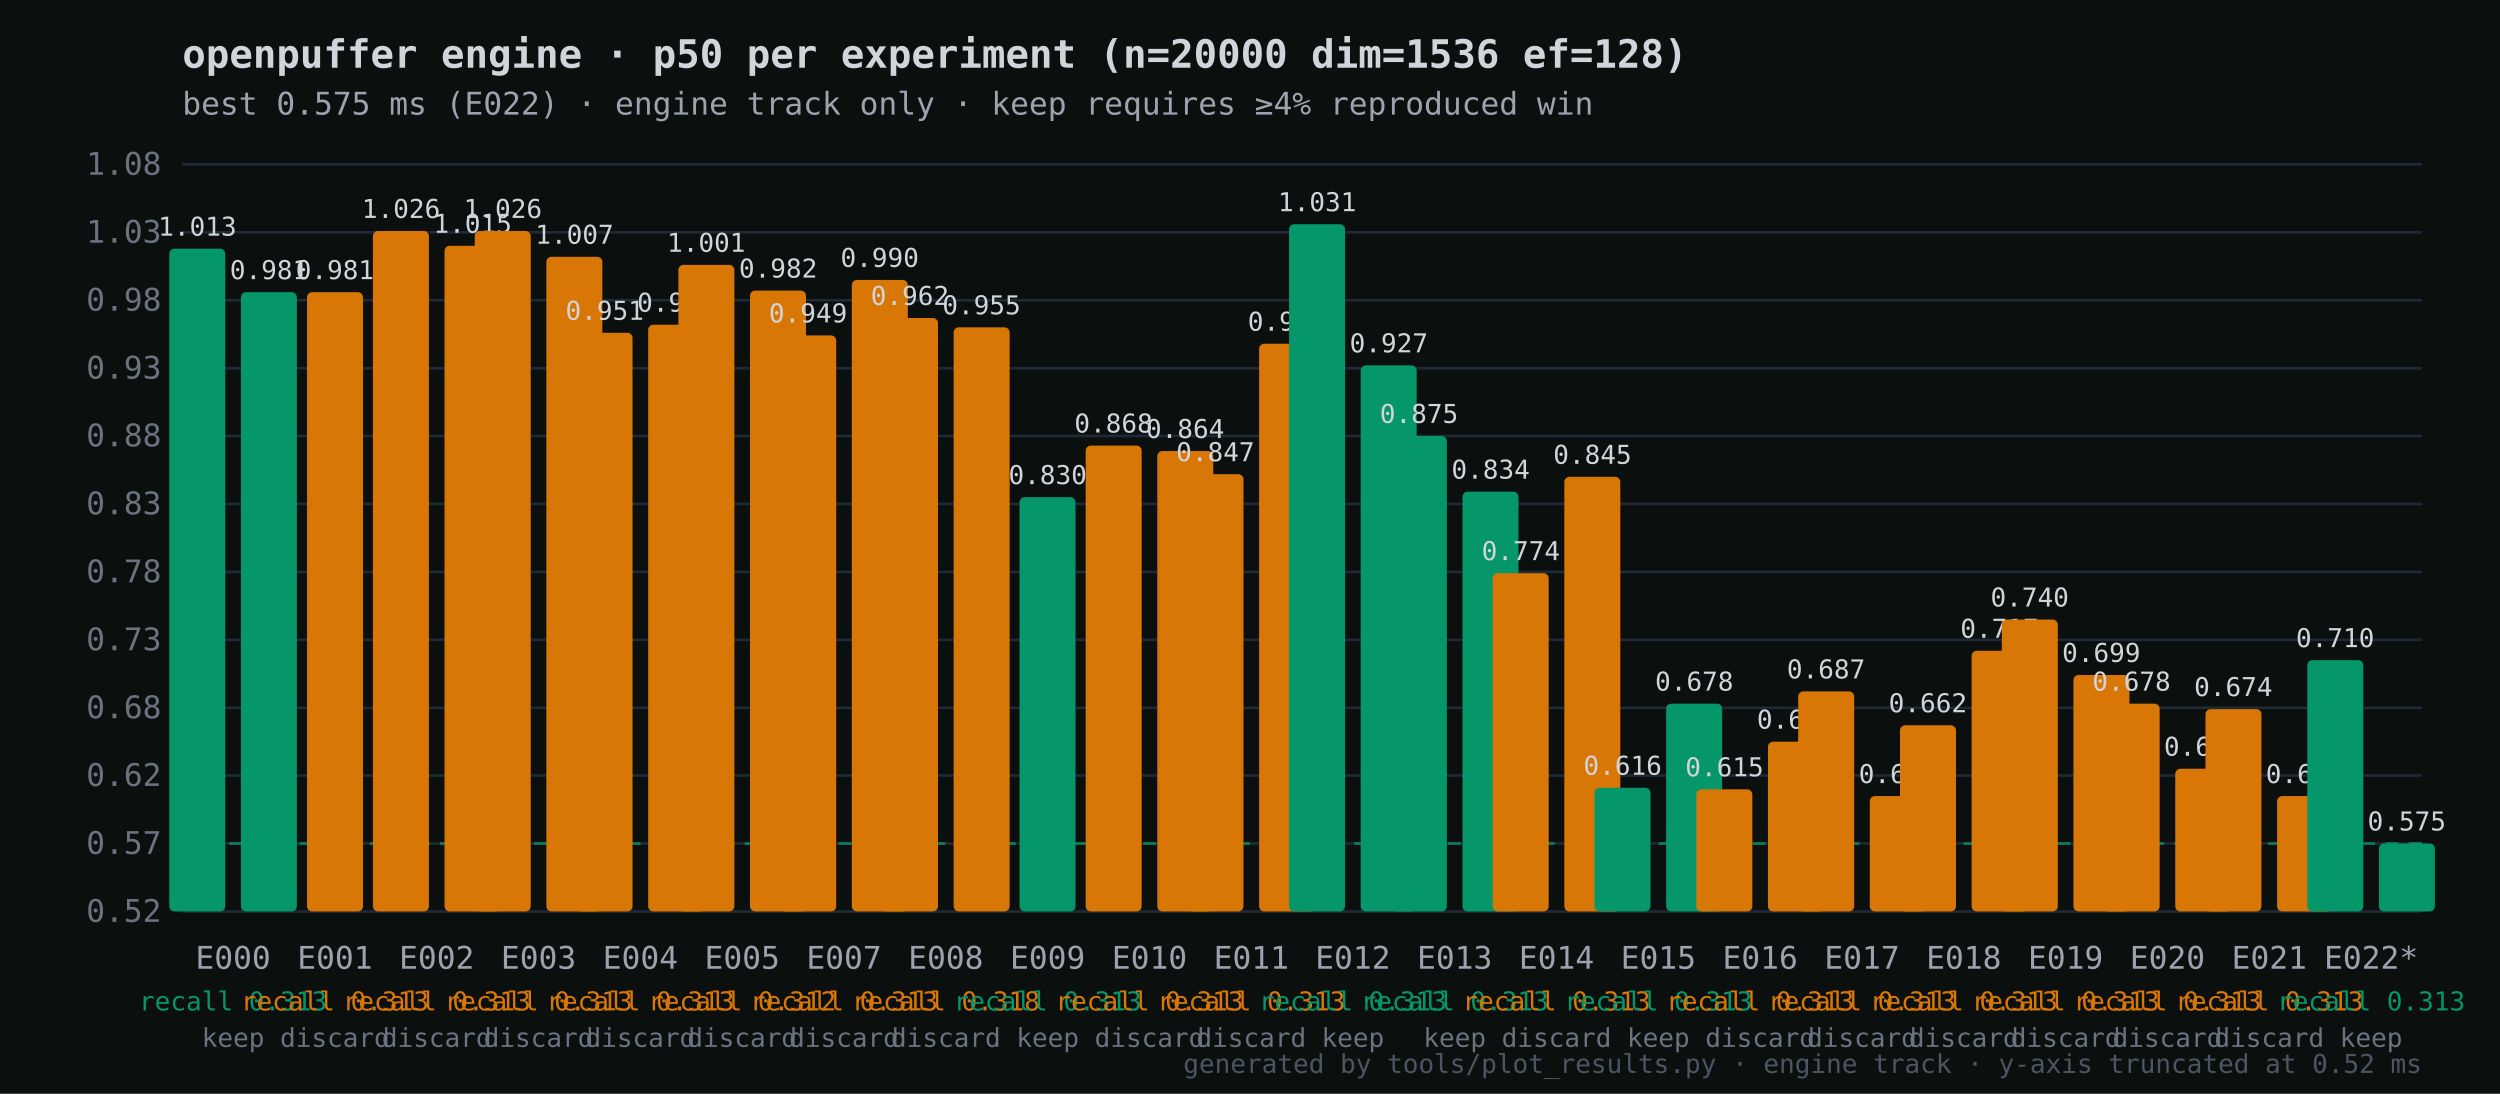
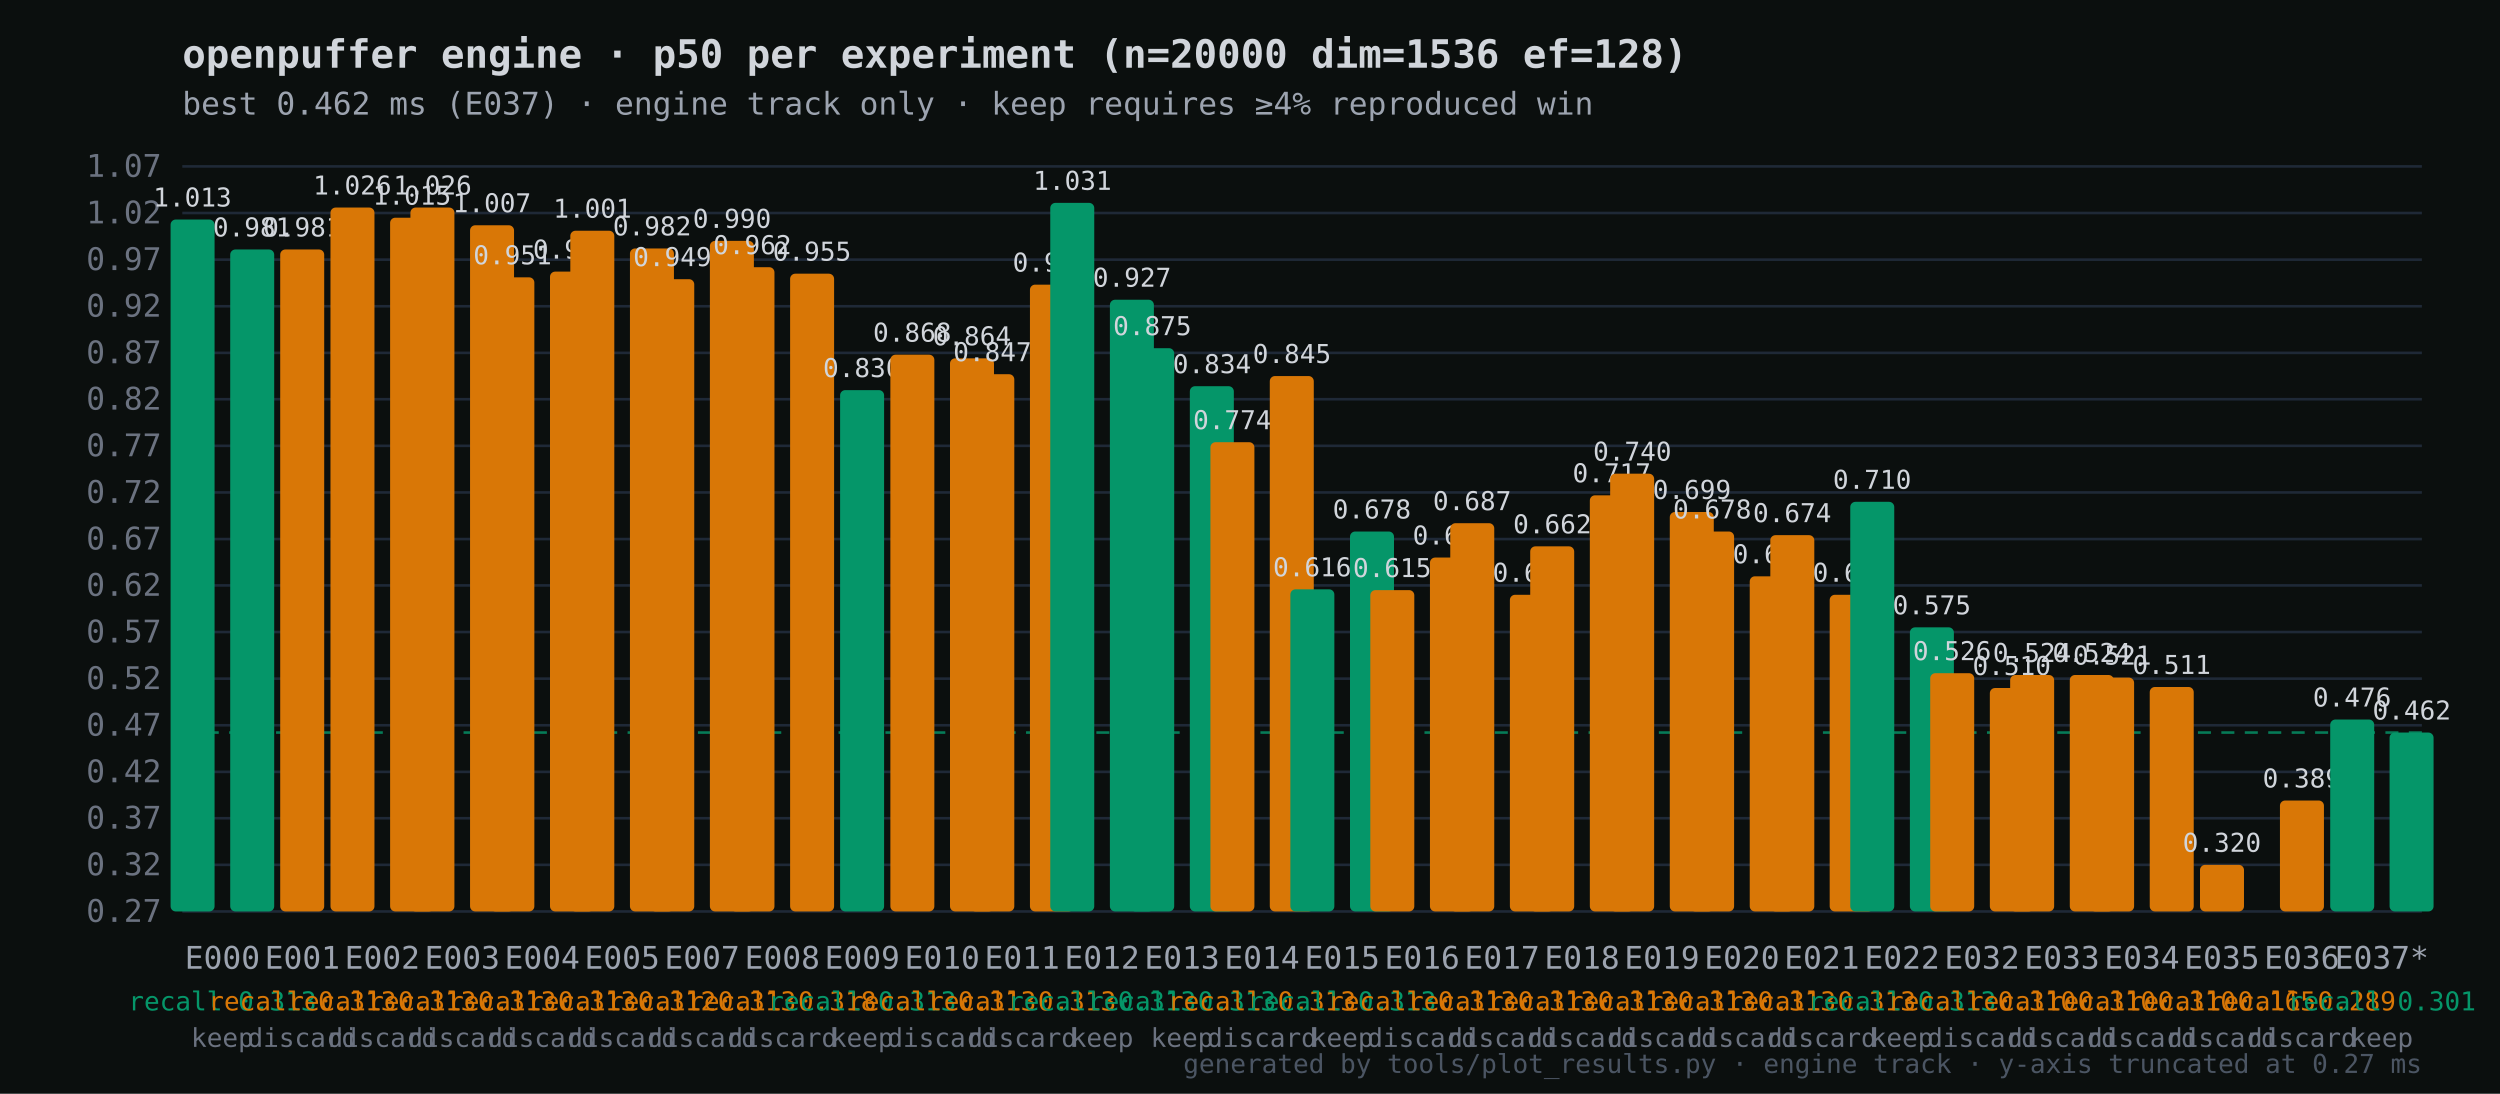
<svg xmlns="http://www.w3.org/2000/svg" width="960" height="420" viewBox="0 0 960 420" font-family="monospace" font-size="12">
  <rect width="960" height="420" fill="#0b0f0e" />
  <text x="70" y="26" fill="#d1d5db" font-size="15" font-weight="bold">openpuffer engine · p50 per experiment (n=20000 dim=1536 ef=128)</text>
-   <text x="70" y="44" fill="#9ca3af">best 0.575 ms (E022) · engine track only · keep requires ≥4% reproduced win</text>
+   <text x="70" y="44" fill="#9ca3af">best 0.462 ms (E037) · engine track only · keep requires ≥4% reproduced win</text>
  <line x1="70" x2="930" y1="350.0" y2="350.0" stroke="#1f2937" stroke-width="1" />
-   <text x="62" y="354.0" fill="#6b7280" text-anchor="end">0.52</text>
-   <line x1="70" x2="930" y1="323.9" y2="323.9" stroke="#1f2937" stroke-width="1" />
-   <text x="62" y="327.9" fill="#6b7280" text-anchor="end">0.57</text>
-   <line x1="70" x2="930" y1="297.8" y2="297.8" stroke="#1f2937" stroke-width="1" />
-   <text x="62" y="301.8" fill="#6b7280" text-anchor="end">0.62</text>
-   <line x1="70" x2="930" y1="271.8" y2="271.8" stroke="#1f2937" stroke-width="1" />
-   <text x="62" y="275.8" fill="#6b7280" text-anchor="end">0.68</text>
-   <line x1="70" x2="930" y1="245.7" y2="245.7" stroke="#1f2937" stroke-width="1" />
-   <text x="62" y="249.7" fill="#6b7280" text-anchor="end">0.73</text>
-   <line x1="70" x2="930" y1="219.6" y2="219.6" stroke="#1f2937" stroke-width="1" />
-   <text x="62" y="223.6" fill="#6b7280" text-anchor="end">0.78</text>
-   <line x1="70" x2="930" y1="193.5" y2="193.5" stroke="#1f2937" stroke-width="1" />
-   <text x="62" y="197.5" fill="#6b7280" text-anchor="end">0.83</text>
-   <line x1="70" x2="930" y1="167.4" y2="167.4" stroke="#1f2937" stroke-width="1" />
-   <text x="62" y="171.4" fill="#6b7280" text-anchor="end">0.88</text>
-   <line x1="70" x2="930" y1="141.4" y2="141.4" stroke="#1f2937" stroke-width="1" />
-   <text x="62" y="145.4" fill="#6b7280" text-anchor="end">0.93</text>
-   <line x1="70" x2="930" y1="115.3" y2="115.3" stroke="#1f2937" stroke-width="1" />
-   <text x="62" y="119.3" fill="#6b7280" text-anchor="end">0.98</text>
-   <line x1="70" x2="930" y1="89.2" y2="89.2" stroke="#1f2937" stroke-width="1" />
-   <text x="62" y="93.2" fill="#6b7280" text-anchor="end">1.03</text>
-   <line x1="70" x2="930" y1="63.1" y2="63.1" stroke="#1f2937" stroke-width="1" />
-   <text x="62" y="67.1" fill="#6b7280" text-anchor="end">1.08</text>
-   <rect x="70" y="335.9" width="860" height="-12.0" fill="#059669" opacity="0.08" />
-   <line x1="70" x2="930" y1="323.9" y2="323.9" stroke="#059669" stroke-dasharray="5 4" opacity="0.8" />
-   <rect x="65.0" y="95.5" width="21.5" height="254.5" fill="#059669" rx="2" />
-   <text x="75.8" y="90.5" fill="#d1d5db" font-size="10" text-anchor="middle">1.013</text>
-   <rect x="92.5" y="112.2" width="21.5" height="237.8" fill="#059669" rx="2" />
-   <text x="103.3" y="107.2" fill="#d1d5db" font-size="10" text-anchor="middle">0.981</text>
-   <text x="89.5" y="372" fill="#9ca3af" text-anchor="middle">E000</text>
-   <text x="89.5" y="388" fill="#059669" font-size="10" text-anchor="middle">recall 0.313</text>
-   <text x="89.5" y="402" fill="#6b7280" font-size="10" text-anchor="middle">keep</text>
-   <rect x="117.9" y="112.2" width="21.5" height="237.8" fill="#d97706" rx="2" />
-   <text x="128.6" y="107.2" fill="#d1d5db" font-size="10" text-anchor="middle">0.981</text>
-   <text x="128.6" y="372" fill="#9ca3af" text-anchor="middle">E001</text>
-   <text x="128.6" y="388" fill="#d97706" font-size="10" text-anchor="middle">recall 0.313</text>
-   <text x="128.6" y="402" fill="#6b7280" font-size="10" text-anchor="middle">discard</text>
-   <rect x="143.2" y="88.7" width="21.5" height="261.3" fill="#d97706" rx="2" />
-   <text x="154.0" y="83.7" fill="#d1d5db" font-size="10" text-anchor="middle">1.026</text>
-   <rect x="170.7" y="94.4" width="21.5" height="255.6" fill="#d97706" rx="2" />
-   <text x="181.5" y="89.4" fill="#d1d5db" font-size="10" text-anchor="middle">1.015</text>
-   <text x="167.7" y="372" fill="#9ca3af" text-anchor="middle">E002</text>
-   <text x="167.7" y="388" fill="#d97706" font-size="10" text-anchor="middle">recall 0.313</text>
-   <text x="167.7" y="402" fill="#6b7280" font-size="10" text-anchor="middle">discard</text>
-   <rect x="182.3" y="88.7" width="21.5" height="261.3" fill="#d97706" rx="2" />
-   <text x="193.1" y="83.7" fill="#d1d5db" font-size="10" text-anchor="middle">1.026</text>
-   <rect x="209.8" y="98.6" width="21.5" height="251.4" fill="#d97706" rx="2" />
-   <text x="220.6" y="93.6" fill="#d1d5db" font-size="10" text-anchor="middle">1.007</text>
-   <text x="206.8" y="372" fill="#9ca3af" text-anchor="middle">E003</text>
-   <text x="206.8" y="388" fill="#d97706" font-size="10" text-anchor="middle">recall 0.313</text>
-   <text x="206.8" y="402" fill="#6b7280" font-size="10" text-anchor="middle">discard</text>
-   <rect x="221.4" y="127.8" width="21.5" height="222.2" fill="#d97706" rx="2" />
-   <text x="232.2" y="122.8" fill="#d1d5db" font-size="10" text-anchor="middle">0.951</text>
-   <rect x="248.9" y="124.7" width="21.5" height="225.3" fill="#d97706" rx="2" />
-   <text x="259.7" y="119.7" fill="#d1d5db" font-size="10" text-anchor="middle">0.957</text>
-   <text x="245.9" y="372" fill="#9ca3af" text-anchor="middle">E004</text>
-   <text x="245.9" y="388" fill="#d97706" font-size="10" text-anchor="middle">recall 0.313</text>
-   <text x="245.9" y="402" fill="#6b7280" font-size="10" text-anchor="middle">discard</text>
-   <rect x="260.5" y="101.7" width="21.5" height="248.3" fill="#d97706" rx="2" />
-   <text x="271.2" y="96.7" fill="#d1d5db" font-size="10" text-anchor="middle">1.001</text>
-   <rect x="288.0" y="111.6" width="21.5" height="238.4" fill="#d97706" rx="2" />
-   <text x="298.8" y="106.6" fill="#d1d5db" font-size="10" text-anchor="middle">0.982</text>
-   <text x="285.0" y="372" fill="#9ca3af" text-anchor="middle">E005</text>
-   <text x="285.0" y="388" fill="#d97706" font-size="10" text-anchor="middle">recall 0.312</text>
-   <text x="285.0" y="402" fill="#6b7280" font-size="10" text-anchor="middle">discard</text>
-   <rect x="299.6" y="128.8" width="21.5" height="221.2" fill="#d97706" rx="2" />
-   <text x="310.3" y="123.8" fill="#d1d5db" font-size="10" text-anchor="middle">0.949</text>
-   <rect x="327.1" y="107.5" width="21.5" height="242.5" fill="#d97706" rx="2" />
-   <text x="337.8" y="102.5" fill="#d1d5db" font-size="10" text-anchor="middle">0.990</text>
-   <text x="324.1" y="372" fill="#9ca3af" text-anchor="middle">E007</text>
-   <text x="324.1" y="388" fill="#d97706" font-size="10" text-anchor="middle">recall 0.313</text>
-   <text x="324.1" y="402" fill="#6b7280" font-size="10" text-anchor="middle">discard</text>
-   <rect x="338.7" y="122.1" width="21.5" height="227.9" fill="#d97706" rx="2" />
-   <text x="349.4" y="117.1" fill="#d1d5db" font-size="10" text-anchor="middle">0.962</text>
-   <rect x="366.2" y="125.7" width="21.5" height="224.3" fill="#d97706" rx="2" />
-   <text x="376.9" y="120.7" fill="#d1d5db" font-size="10" text-anchor="middle">0.955</text>
-   <text x="363.2" y="372" fill="#9ca3af" text-anchor="middle">E008</text>
-   <text x="363.2" y="388" fill="#d97706" font-size="10" text-anchor="middle">recall 0.318</text>
-   <text x="363.2" y="402" fill="#6b7280" font-size="10" text-anchor="middle">discard</text>
-   <rect x="391.5" y="190.9" width="21.5" height="159.1" fill="#059669" rx="2" />
-   <text x="402.3" y="185.9" fill="#d1d5db" font-size="10" text-anchor="middle">0.830</text>
-   <text x="402.3" y="372" fill="#9ca3af" text-anchor="middle">E009</text>
-   <text x="402.3" y="388" fill="#059669" font-size="10" text-anchor="middle">recall 0.313</text>
-   <text x="402.3" y="402" fill="#6b7280" font-size="10" text-anchor="middle">keep</text>
-   <rect x="416.9" y="171.1" width="21.5" height="178.9" fill="#d97706" rx="2" />
-   <text x="427.6" y="166.1" fill="#d1d5db" font-size="10" text-anchor="middle">0.868</text>
-   <rect x="444.4" y="173.2" width="21.5" height="176.8" fill="#d97706" rx="2" />
-   <text x="455.1" y="168.2" fill="#d1d5db" font-size="10" text-anchor="middle">0.864</text>
-   <text x="441.4" y="372" fill="#9ca3af" text-anchor="middle">E010</text>
-   <text x="441.4" y="388" fill="#d97706" font-size="10" text-anchor="middle">recall 0.313</text>
-   <text x="441.4" y="402" fill="#6b7280" font-size="10" text-anchor="middle">discard</text>
-   <rect x="456.0" y="182.1" width="21.5" height="167.9" fill="#d97706" rx="2" />
-   <text x="466.7" y="177.1" fill="#d1d5db" font-size="10" text-anchor="middle">0.847</text>
-   <rect x="483.5" y="132.0" width="21.5" height="218.0" fill="#d97706" rx="2" />
-   <text x="494.2" y="127.0" fill="#d1d5db" font-size="10" text-anchor="middle">0.943</text>
-   <text x="480.5" y="372" fill="#9ca3af" text-anchor="middle">E011</text>
-   <text x="480.5" y="388" fill="#d97706" font-size="10" text-anchor="middle">recall 0.313</text>
-   <text x="480.5" y="402" fill="#6b7280" font-size="10" text-anchor="middle">discard</text>
-   <rect x="495.0" y="86.1" width="21.5" height="263.9" fill="#059669" rx="2" />
-   <text x="505.8" y="81.1" fill="#d1d5db" font-size="10" text-anchor="middle">1.031</text>
-   <rect x="522.5" y="140.3" width="21.5" height="209.7" fill="#059669" rx="2" />
-   <text x="533.3" y="135.3" fill="#d1d5db" font-size="10" text-anchor="middle">0.927</text>
-   <text x="519.5" y="372" fill="#9ca3af" text-anchor="middle">E012</text>
-   <text x="519.5" y="388" fill="#059669" font-size="10" text-anchor="middle">recall 0.313</text>
-   <text x="519.5" y="402" fill="#6b7280" font-size="10" text-anchor="middle">keep</text>
-   <rect x="534.1" y="167.4" width="21.5" height="182.6" fill="#059669" rx="2" />
-   <text x="544.9" y="162.4" fill="#d1d5db" font-size="10" text-anchor="middle">0.875</text>
-   <rect x="561.6" y="188.8" width="21.5" height="161.2" fill="#059669" rx="2" />
-   <text x="572.4" y="183.8" fill="#d1d5db" font-size="10" text-anchor="middle">0.834</text>
-   <text x="558.6" y="372" fill="#9ca3af" text-anchor="middle">E013</text>
-   <text x="558.6" y="388" fill="#059669" font-size="10" text-anchor="middle">recall 0.313</text>
-   <text x="558.6" y="402" fill="#6b7280" font-size="10" text-anchor="middle">keep</text>
-   <rect x="573.2" y="220.1" width="21.5" height="129.9" fill="#d97706" rx="2" />
-   <text x="584.0" y="215.1" fill="#d1d5db" font-size="10" text-anchor="middle">0.774</text>
-   <rect x="600.7" y="183.1" width="21.5" height="166.9" fill="#d97706" rx="2" />
-   <text x="611.5" y="178.1" fill="#d1d5db" font-size="10" text-anchor="middle">0.845</text>
-   <text x="597.7" y="372" fill="#9ca3af" text-anchor="middle">E014</text>
-   <text x="597.7" y="388" fill="#d97706" font-size="10" text-anchor="middle">recall 0.313</text>
-   <text x="597.7" y="402" fill="#6b7280" font-size="10" text-anchor="middle">discard</text>
-   <rect x="612.3" y="302.5" width="21.5" height="47.5" fill="#059669" rx="2" />
-   <text x="623.1" y="297.5" fill="#d1d5db" font-size="10" text-anchor="middle">0.616</text>
-   <rect x="639.8" y="270.2" width="21.5" height="79.8" fill="#059669" rx="2" />
-   <text x="650.6" y="265.2" fill="#d1d5db" font-size="10" text-anchor="middle">0.678</text>
-   <text x="636.8" y="372" fill="#9ca3af" text-anchor="middle">E015</text>
-   <text x="636.8" y="388" fill="#059669" font-size="10" text-anchor="middle">recall 0.313</text>
-   <text x="636.8" y="402" fill="#6b7280" font-size="10" text-anchor="middle">keep</text>
-   <rect x="651.4" y="303.1" width="21.5" height="46.9" fill="#d97706" rx="2" />
-   <text x="662.2" y="298.1" fill="#d1d5db" font-size="10" text-anchor="middle">0.615</text>
-   <rect x="678.9" y="284.8" width="21.5" height="65.2" fill="#d97706" rx="2" />
-   <text x="689.7" y="279.8" fill="#d1d5db" font-size="10" text-anchor="middle">0.650</text>
-   <text x="675.9" y="372" fill="#9ca3af" text-anchor="middle">E016</text>
-   <text x="675.9" y="388" fill="#d97706" font-size="10" text-anchor="middle">recall 0.313</text>
-   <text x="675.9" y="402" fill="#6b7280" font-size="10" text-anchor="middle">discard</text>
-   <rect x="690.5" y="265.5" width="21.5" height="84.5" fill="#d97706" rx="2" />
-   <text x="701.2" y="260.5" fill="#d1d5db" font-size="10" text-anchor="middle">0.687</text>
-   <rect x="718.0" y="305.7" width="21.5" height="44.3" fill="#d97706" rx="2" />
-   <text x="728.8" y="300.7" fill="#d1d5db" font-size="10" text-anchor="middle">0.610</text>
-   <text x="715.0" y="372" fill="#9ca3af" text-anchor="middle">E017</text>
-   <text x="715.0" y="388" fill="#d97706" font-size="10" text-anchor="middle">recall 0.313</text>
-   <text x="715.0" y="402" fill="#6b7280" font-size="10" text-anchor="middle">discard</text>
-   <rect x="729.6" y="278.5" width="21.5" height="71.5" fill="#d97706" rx="2" />
-   <text x="740.3" y="273.5" fill="#d1d5db" font-size="10" text-anchor="middle">0.662</text>
-   <rect x="757.1" y="249.9" width="21.5" height="100.1" fill="#d97706" rx="2" />
-   <text x="767.8" y="244.9" fill="#d1d5db" font-size="10" text-anchor="middle">0.717</text>
-   <text x="754.1" y="372" fill="#9ca3af" text-anchor="middle">E018</text>
-   <text x="754.1" y="388" fill="#d97706" font-size="10" text-anchor="middle">recall 0.313</text>
-   <text x="754.1" y="402" fill="#6b7280" font-size="10" text-anchor="middle">discard</text>
-   <rect x="768.7" y="237.9" width="21.5" height="112.1" fill="#d97706" rx="2" />
-   <text x="779.4" y="232.9" fill="#d1d5db" font-size="10" text-anchor="middle">0.740</text>
-   <rect x="796.2" y="259.2" width="21.5" height="90.8" fill="#d97706" rx="2" />
-   <text x="806.9" y="254.2" fill="#d1d5db" font-size="10" text-anchor="middle">0.699</text>
-   <text x="793.2" y="372" fill="#9ca3af" text-anchor="middle">E019</text>
-   <text x="793.2" y="388" fill="#d97706" font-size="10" text-anchor="middle">recall 0.313</text>
-   <text x="793.2" y="402" fill="#6b7280" font-size="10" text-anchor="middle">discard</text>
-   <rect x="807.8" y="270.2" width="21.5" height="79.8" fill="#d97706" rx="2" />
-   <text x="818.5" y="265.2" fill="#d1d5db" font-size="10" text-anchor="middle">0.678</text>
-   <rect x="835.3" y="295.2" width="21.5" height="54.8" fill="#d97706" rx="2" />
-   <text x="846.0" y="290.2" fill="#d1d5db" font-size="10" text-anchor="middle">0.630</text>
-   <text x="832.3" y="372" fill="#9ca3af" text-anchor="middle">E020</text>
-   <text x="832.3" y="388" fill="#d97706" font-size="10" text-anchor="middle">recall 0.313</text>
-   <text x="832.3" y="402" fill="#6b7280" font-size="10" text-anchor="middle">discard</text>
-   <rect x="846.9" y="272.3" width="21.5" height="77.7" fill="#d97706" rx="2" />
-   <text x="857.6" y="267.3" fill="#d1d5db" font-size="10" text-anchor="middle">0.674</text>
-   <rect x="874.4" y="305.7" width="21.5" height="44.3" fill="#d97706" rx="2" />
-   <text x="885.1" y="300.7" fill="#d1d5db" font-size="10" text-anchor="middle">0.610</text>
-   <text x="871.4" y="372" fill="#9ca3af" text-anchor="middle">E021</text>
-   <text x="871.4" y="388" fill="#d97706" font-size="10" text-anchor="middle">recall 0.313</text>
-   <text x="871.4" y="402" fill="#6b7280" font-size="10" text-anchor="middle">discard</text>
-   <rect x="886.0" y="253.5" width="21.5" height="96.5" fill="#059669" rx="2" />
-   <text x="896.7" y="248.5" fill="#d1d5db" font-size="10" text-anchor="middle">0.710</text>
-   <rect x="913.5" y="323.9" width="21.5" height="26.1" fill="#059669" rx="2" />
-   <text x="924.2" y="318.9" fill="#d1d5db" font-size="10" text-anchor="middle">0.575</text>
-   <text x="910.5" y="372" fill="#9ca3af" text-anchor="middle">E022*</text>
-   <text x="910.5" y="388" fill="#059669" font-size="10" text-anchor="middle">recall 0.313</text>
-   <text x="910.5" y="402" fill="#6b7280" font-size="10" text-anchor="middle">keep</text>
-   <text x="930" y="412" fill="#4b5563" font-size="10" text-anchor="end">generated by tools/plot_results.py · engine track · y-axis truncated at 0.52 ms</text>
+   <text x="62" y="354.0" fill="#6b7280" text-anchor="end">0.27</text>
+   <line x1="70" x2="930" y1="332.1" y2="332.1" stroke="#1f2937" stroke-width="1" />
+   <text x="62" y="336.1" fill="#6b7280" text-anchor="end">0.32</text>
+   <line x1="70" x2="930" y1="314.2" y2="314.2" stroke="#1f2937" stroke-width="1" />
+   <text x="62" y="318.2" fill="#6b7280" text-anchor="end">0.37</text>
+   <line x1="70" x2="930" y1="296.4" y2="296.4" stroke="#1f2937" stroke-width="1" />
+   <text x="62" y="300.4" fill="#6b7280" text-anchor="end">0.42</text>
+   <line x1="70" x2="930" y1="278.5" y2="278.5" stroke="#1f2937" stroke-width="1" />
+   <text x="62" y="282.5" fill="#6b7280" text-anchor="end">0.47</text>
+   <line x1="70" x2="930" y1="260.6" y2="260.6" stroke="#1f2937" stroke-width="1" />
+   <text x="62" y="264.6" fill="#6b7280" text-anchor="end">0.52</text>
+   <line x1="70" x2="930" y1="242.7" y2="242.7" stroke="#1f2937" stroke-width="1" />
+   <text x="62" y="246.7" fill="#6b7280" text-anchor="end">0.57</text>
+   <line x1="70" x2="930" y1="224.8" y2="224.8" stroke="#1f2937" stroke-width="1" />
+   <text x="62" y="228.8" fill="#6b7280" text-anchor="end">0.62</text>
+   <line x1="70" x2="930" y1="207.0" y2="207.0" stroke="#1f2937" stroke-width="1" />
+   <text x="62" y="211.0" fill="#6b7280" text-anchor="end">0.67</text>
+   <line x1="70" x2="930" y1="189.1" y2="189.1" stroke="#1f2937" stroke-width="1" />
+   <text x="62" y="193.1" fill="#6b7280" text-anchor="end">0.72</text>
+   <line x1="70" x2="930" y1="171.2" y2="171.2" stroke="#1f2937" stroke-width="1" />
+   <text x="62" y="175.2" fill="#6b7280" text-anchor="end">0.77</text>
+   <line x1="70" x2="930" y1="153.3" y2="153.3" stroke="#1f2937" stroke-width="1" />
+   <text x="62" y="157.3" fill="#6b7280" text-anchor="end">0.82</text>
+   <line x1="70" x2="930" y1="135.5" y2="135.5" stroke="#1f2937" stroke-width="1" />
+   <text x="62" y="139.5" fill="#6b7280" text-anchor="end">0.87</text>
+   <line x1="70" x2="930" y1="117.6" y2="117.6" stroke="#1f2937" stroke-width="1" />
+   <text x="62" y="121.6" fill="#6b7280" text-anchor="end">0.92</text>
+   <line x1="70" x2="930" y1="99.7" y2="99.7" stroke="#1f2937" stroke-width="1" />
+   <text x="62" y="103.7" fill="#6b7280" text-anchor="end">0.97</text>
+   <line x1="70" x2="930" y1="81.8" y2="81.8" stroke="#1f2937" stroke-width="1" />
+   <text x="62" y="85.8" fill="#6b7280" text-anchor="end">1.02</text>
+   <line x1="70" x2="930" y1="63.9" y2="63.9" stroke="#1f2937" stroke-width="1" />
+   <text x="62" y="67.9" fill="#6b7280" text-anchor="end">1.07</text>
+   <rect x="70" y="288.0" width="860" height="-6.6" fill="#059669" opacity="0.08" />
+   <line x1="70" x2="930" y1="281.3" y2="281.3" stroke="#059669" stroke-dasharray="5 4" opacity="0.8" />
+   <rect x="65.5" y="84.3" width="16.893" height="265.7" fill="#059669" rx="2" />
+   <text x="73.9" y="79.3" fill="#d1d5db" font-size="10" text-anchor="middle">1.013</text>
+   <rect x="88.4" y="95.8" width="16.893" height="254.2" fill="#059669" rx="2" />
+   <text x="96.8" y="90.8" fill="#d1d5db" font-size="10" text-anchor="middle">0.981</text>
+   <text x="85.4" y="372" fill="#9ca3af" text-anchor="middle">E000</text>
+   <text x="85.4" y="388" fill="#059669" font-size="10" text-anchor="middle">recall 0.313</text>
+   <text x="85.4" y="402" fill="#6b7280" font-size="10" text-anchor="middle">keep</text>
+   <rect x="107.6" y="95.8" width="16.893" height="254.2" fill="#d97706" rx="2" />
+   <text x="116.1" y="90.8" fill="#d1d5db" font-size="10" text-anchor="middle">0.981</text>
+   <text x="116.1" y="372" fill="#9ca3af" text-anchor="middle">E001</text>
+   <text x="116.1" y="388" fill="#d97706" font-size="10" text-anchor="middle">recall 0.313</text>
+   <text x="116.1" y="402" fill="#6b7280" font-size="10" text-anchor="middle">discard</text>
+   <rect x="126.9" y="79.7" width="16.893" height="270.3" fill="#d97706" rx="2" />
+   <text x="135.3" y="74.7" fill="#d1d5db" font-size="10" text-anchor="middle">1.026</text>
+   <rect x="149.8" y="83.6" width="16.893" height="266.4" fill="#d97706" rx="2" />
+   <text x="158.2" y="78.6" fill="#d1d5db" font-size="10" text-anchor="middle">1.015</text>
+   <text x="146.8" y="372" fill="#9ca3af" text-anchor="middle">E002</text>
+   <text x="146.8" y="388" fill="#d97706" font-size="10" text-anchor="middle">recall 0.313</text>
+   <text x="146.8" y="402" fill="#6b7280" font-size="10" text-anchor="middle">discard</text>
+   <rect x="157.6" y="79.7" width="16.893" height="270.3" fill="#d97706" rx="2" />
+   <text x="166.1" y="74.7" fill="#d1d5db" font-size="10" text-anchor="middle">1.026</text>
+   <rect x="180.5" y="86.5" width="16.893" height="263.5" fill="#d97706" rx="2" />
+   <text x="188.9" y="81.5" fill="#d1d5db" font-size="10" text-anchor="middle">1.007</text>
+   <text x="177.5" y="372" fill="#9ca3af" text-anchor="middle">E003</text>
+   <text x="177.5" y="388" fill="#d97706" font-size="10" text-anchor="middle">recall 0.313</text>
+   <text x="177.5" y="402" fill="#6b7280" font-size="10" text-anchor="middle">discard</text>
+   <rect x="188.3" y="106.5" width="16.893" height="243.5" fill="#d97706" rx="2" />
+   <text x="196.8" y="101.5" fill="#d1d5db" font-size="10" text-anchor="middle">0.951</text>
+   <rect x="211.2" y="104.3" width="16.893" height="245.7" fill="#d97706" rx="2" />
+   <text x="219.7" y="99.3" fill="#d1d5db" font-size="10" text-anchor="middle">0.957</text>
+   <text x="208.2" y="372" fill="#9ca3af" text-anchor="middle">E004</text>
+   <text x="208.2" y="388" fill="#d97706" font-size="10" text-anchor="middle">recall 0.313</text>
+   <text x="208.2" y="402" fill="#6b7280" font-size="10" text-anchor="middle">discard</text>
+   <rect x="219.0" y="88.6" width="16.893" height="261.4" fill="#d97706" rx="2" />
+   <text x="227.5" y="83.6" fill="#d1d5db" font-size="10" text-anchor="middle">1.001</text>
+   <rect x="241.9" y="95.4" width="16.893" height="254.6" fill="#d97706" rx="2" />
+   <text x="250.4" y="90.4" fill="#d1d5db" font-size="10" text-anchor="middle">0.982</text>
+   <text x="238.9" y="372" fill="#9ca3af" text-anchor="middle">E005</text>
+   <text x="238.9" y="388" fill="#d97706" font-size="10" text-anchor="middle">recall 0.312</text>
+   <text x="238.9" y="402" fill="#6b7280" font-size="10" text-anchor="middle">discard</text>
+   <rect x="249.7" y="107.2" width="16.893" height="242.8" fill="#d97706" rx="2" />
+   <text x="258.2" y="102.2" fill="#d1d5db" font-size="10" text-anchor="middle">0.949</text>
+   <rect x="272.6" y="92.5" width="16.893" height="257.5" fill="#d97706" rx="2" />
+   <text x="281.1" y="87.5" fill="#d1d5db" font-size="10" text-anchor="middle">0.990</text>
+   <text x="269.6" y="372" fill="#9ca3af" text-anchor="middle">E007</text>
+   <text x="269.6" y="388" fill="#d97706" font-size="10" text-anchor="middle">recall 0.313</text>
+   <text x="269.6" y="402" fill="#6b7280" font-size="10" text-anchor="middle">discard</text>
+   <rect x="280.5" y="102.6" width="16.893" height="247.4" fill="#d97706" rx="2" />
+   <text x="288.9" y="97.6" fill="#d1d5db" font-size="10" text-anchor="middle">0.962</text>
+   <rect x="303.4" y="105.1" width="16.893" height="244.9" fill="#d97706" rx="2" />
+   <text x="311.8" y="100.1" fill="#d1d5db" font-size="10" text-anchor="middle">0.955</text>
+   <text x="300.4" y="372" fill="#9ca3af" text-anchor="middle">E008</text>
+   <text x="300.4" y="388" fill="#d97706" font-size="10" text-anchor="middle">recall 0.318</text>
+   <text x="300.4" y="402" fill="#6b7280" font-size="10" text-anchor="middle">discard</text>
+   <rect x="322.6" y="149.8" width="16.893" height="200.2" fill="#059669" rx="2" />
+   <text x="331.1" y="144.8" fill="#d1d5db" font-size="10" text-anchor="middle">0.830</text>
+   <text x="331.1" y="372" fill="#9ca3af" text-anchor="middle">E009</text>
+   <text x="331.1" y="388" fill="#059669" font-size="10" text-anchor="middle">recall 0.313</text>
+   <text x="331.1" y="402" fill="#6b7280" font-size="10" text-anchor="middle">keep</text>
+   <rect x="341.9" y="136.2" width="16.893" height="213.8" fill="#d97706" rx="2" />
+   <text x="350.3" y="131.2" fill="#d1d5db" font-size="10" text-anchor="middle">0.868</text>
+   <rect x="364.8" y="137.6" width="16.893" height="212.4" fill="#d97706" rx="2" />
+   <text x="373.2" y="132.6" fill="#d1d5db" font-size="10" text-anchor="middle">0.864</text>
+   <text x="361.8" y="372" fill="#9ca3af" text-anchor="middle">E010</text>
+   <text x="361.8" y="388" fill="#d97706" font-size="10" text-anchor="middle">recall 0.313</text>
+   <text x="361.8" y="402" fill="#6b7280" font-size="10" text-anchor="middle">discard</text>
+   <rect x="372.6" y="143.7" width="16.893" height="206.3" fill="#d97706" rx="2" />
+   <text x="381.1" y="138.7" fill="#d1d5db" font-size="10" text-anchor="middle">0.847</text>
+   <rect x="395.5" y="109.3" width="16.893" height="240.7" fill="#d97706" rx="2" />
+   <text x="403.9" y="104.3" fill="#d1d5db" font-size="10" text-anchor="middle">0.943</text>
+   <text x="392.5" y="372" fill="#9ca3af" text-anchor="middle">E011</text>
+   <text x="392.5" y="388" fill="#d97706" font-size="10" text-anchor="middle">recall 0.313</text>
+   <text x="392.5" y="402" fill="#6b7280" font-size="10" text-anchor="middle">discard</text>
+   <rect x="403.3" y="77.9" width="16.893" height="272.1" fill="#059669" rx="2" />
+   <text x="411.8" y="72.9" fill="#d1d5db" font-size="10" text-anchor="middle">1.031</text>
+   <rect x="426.2" y="115.1" width="16.893" height="234.9" fill="#059669" rx="2" />
+   <text x="434.7" y="110.1" fill="#d1d5db" font-size="10" text-anchor="middle">0.927</text>
+   <text x="423.2" y="372" fill="#9ca3af" text-anchor="middle">E012</text>
+   <text x="423.2" y="388" fill="#059669" font-size="10" text-anchor="middle">recall 0.313</text>
+   <text x="423.2" y="402" fill="#6b7280" font-size="10" text-anchor="middle">keep</text>
+   <rect x="434.0" y="133.7" width="16.893" height="216.3" fill="#059669" rx="2" />
+   <text x="442.5" y="128.7" fill="#d1d5db" font-size="10" text-anchor="middle">0.875</text>
+   <rect x="456.9" y="148.3" width="16.893" height="201.7" fill="#059669" rx="2" />
+   <text x="465.4" y="143.3" fill="#d1d5db" font-size="10" text-anchor="middle">0.834</text>
+   <text x="453.9" y="372" fill="#9ca3af" text-anchor="middle">E013</text>
+   <text x="453.9" y="388" fill="#059669" font-size="10" text-anchor="middle">recall 0.313</text>
+   <text x="453.9" y="402" fill="#6b7280" font-size="10" text-anchor="middle">keep</text>
+   <rect x="464.8" y="169.8" width="16.893" height="180.2" fill="#d97706" rx="2" />
+   <text x="473.2" y="164.8" fill="#d1d5db" font-size="10" text-anchor="middle">0.774</text>
+   <rect x="487.6" y="144.4" width="16.893" height="205.6" fill="#d97706" rx="2" />
+   <text x="496.1" y="139.4" fill="#d1d5db" font-size="10" text-anchor="middle">0.845</text>
+   <text x="484.6" y="372" fill="#9ca3af" text-anchor="middle">E014</text>
+   <text x="484.6" y="388" fill="#d97706" font-size="10" text-anchor="middle">recall 0.313</text>
+   <text x="484.6" y="402" fill="#6b7280" font-size="10" text-anchor="middle">discard</text>
+   <rect x="495.5" y="226.3" width="16.893" height="123.7" fill="#059669" rx="2" />
+   <text x="503.9" y="221.3" fill="#d1d5db" font-size="10" text-anchor="middle">0.616</text>
+   <rect x="518.4" y="204.1" width="16.893" height="145.9" fill="#059669" rx="2" />
+   <text x="526.8" y="199.1" fill="#d1d5db" font-size="10" text-anchor="middle">0.678</text>
+   <text x="515.4" y="372" fill="#9ca3af" text-anchor="middle">E015</text>
+   <text x="515.4" y="388" fill="#059669" font-size="10" text-anchor="middle">recall 0.313</text>
+   <text x="515.4" y="402" fill="#6b7280" font-size="10" text-anchor="middle">keep</text>
+   <rect x="526.2" y="226.6" width="16.893" height="123.4" fill="#d97706" rx="2" />
+   <text x="534.6" y="221.6" fill="#d1d5db" font-size="10" text-anchor="middle">0.615</text>
+   <rect x="549.1" y="214.1" width="16.893" height="135.9" fill="#d97706" rx="2" />
+   <text x="557.5" y="209.1" fill="#d1d5db" font-size="10" text-anchor="middle">0.650</text>
+   <text x="546.1" y="372" fill="#9ca3af" text-anchor="middle">E016</text>
+   <text x="546.1" y="388" fill="#d97706" font-size="10" text-anchor="middle">recall 0.313</text>
+   <text x="546.1" y="402" fill="#6b7280" font-size="10" text-anchor="middle">discard</text>
+   <rect x="556.9" y="200.9" width="16.893" height="149.1" fill="#d97706" rx="2" />
+   <text x="565.3" y="195.9" fill="#d1d5db" font-size="10" text-anchor="middle">0.687</text>
+   <rect x="579.8" y="228.4" width="16.893" height="121.6" fill="#d97706" rx="2" />
+   <text x="588.2" y="223.4" fill="#d1d5db" font-size="10" text-anchor="middle">0.610</text>
+   <text x="576.8" y="372" fill="#9ca3af" text-anchor="middle">E017</text>
+   <text x="576.8" y="388" fill="#d97706" font-size="10" text-anchor="middle">recall 0.313</text>
+   <text x="576.8" y="402" fill="#6b7280" font-size="10" text-anchor="middle">discard</text>
+   <rect x="587.6" y="209.8" width="16.893" height="140.2" fill="#d97706" rx="2" />
+   <text x="596.1" y="204.8" fill="#d1d5db" font-size="10" text-anchor="middle">0.662</text>
+   <rect x="610.5" y="190.2" width="16.893" height="159.8" fill="#d97706" rx="2" />
+   <text x="618.9" y="185.2" fill="#d1d5db" font-size="10" text-anchor="middle">0.717</text>
+   <text x="607.5" y="372" fill="#9ca3af" text-anchor="middle">E018</text>
+   <text x="607.5" y="388" fill="#d97706" font-size="10" text-anchor="middle">recall 0.313</text>
+   <text x="607.5" y="402" fill="#6b7280" font-size="10" text-anchor="middle">discard</text>
+   <rect x="618.3" y="181.9" width="16.893" height="168.1" fill="#d97706" rx="2" />
+   <text x="626.8" y="176.9" fill="#d1d5db" font-size="10" text-anchor="middle">0.740</text>
+   <rect x="641.2" y="196.6" width="16.893" height="153.4" fill="#d97706" rx="2" />
+   <text x="649.7" y="191.6" fill="#d1d5db" font-size="10" text-anchor="middle">0.699</text>
+   <text x="638.2" y="372" fill="#9ca3af" text-anchor="middle">E019</text>
+   <text x="638.2" y="388" fill="#d97706" font-size="10" text-anchor="middle">recall 0.313</text>
+   <text x="638.2" y="402" fill="#6b7280" font-size="10" text-anchor="middle">discard</text>
+   <rect x="649.0" y="204.1" width="16.893" height="145.9" fill="#d97706" rx="2" />
+   <text x="657.5" y="199.1" fill="#d1d5db" font-size="10" text-anchor="middle">0.678</text>
+   <rect x="671.9" y="221.3" width="16.893" height="128.7" fill="#d97706" rx="2" />
+   <text x="680.4" y="216.3" fill="#d1d5db" font-size="10" text-anchor="middle">0.630</text>
+   <text x="668.9" y="372" fill="#9ca3af" text-anchor="middle">E020</text>
+   <text x="668.9" y="388" fill="#d97706" font-size="10" text-anchor="middle">recall 0.313</text>
+   <text x="668.9" y="402" fill="#6b7280" font-size="10" text-anchor="middle">discard</text>
+   <rect x="679.8" y="205.5" width="16.893" height="144.5" fill="#d97706" rx="2" />
+   <text x="688.2" y="200.5" fill="#d1d5db" font-size="10" text-anchor="middle">0.674</text>
+   <rect x="702.6" y="228.4" width="16.893" height="121.6" fill="#d97706" rx="2" />
+   <text x="711.1" y="223.4" fill="#d1d5db" font-size="10" text-anchor="middle">0.610</text>
+   <text x="699.6" y="372" fill="#9ca3af" text-anchor="middle">E021</text>
+   <text x="699.6" y="388" fill="#d97706" font-size="10" text-anchor="middle">recall 0.313</text>
+   <text x="699.6" y="402" fill="#6b7280" font-size="10" text-anchor="middle">discard</text>
+   <rect x="710.5" y="192.7" width="16.893" height="157.3" fill="#059669" rx="2" />
+   <text x="718.9" y="187.7" fill="#d1d5db" font-size="10" text-anchor="middle">0.710</text>
+   <rect x="733.4" y="240.9" width="16.893" height="109.1" fill="#059669" rx="2" />
+   <text x="741.8" y="235.9" fill="#d1d5db" font-size="10" text-anchor="middle">0.575</text>
+   <text x="730.4" y="372" fill="#9ca3af" text-anchor="middle">E022</text>
+   <text x="730.4" y="388" fill="#059669" font-size="10" text-anchor="middle">recall 0.313</text>
+   <text x="730.4" y="402" fill="#6b7280" font-size="10" text-anchor="middle">keep</text>
+   <rect x="741.2" y="258.5" width="16.893" height="91.5" fill="#d97706" rx="2" />
+   <text x="749.6" y="253.5" fill="#d1d5db" font-size="10" text-anchor="middle">0.526</text>
+   <rect x="764.1" y="264.2" width="16.893" height="85.8" fill="#d97706" rx="2" />
+   <text x="772.5" y="259.2" fill="#d1d5db" font-size="10" text-anchor="middle">0.510</text>
+   <text x="761.1" y="372" fill="#9ca3af" text-anchor="middle">E032</text>
+   <text x="761.1" y="388" fill="#d97706" font-size="10" text-anchor="middle">recall 0.310</text>
+   <text x="761.1" y="402" fill="#6b7280" font-size="10" text-anchor="middle">discard</text>
+   <rect x="771.9" y="259.2" width="16.893" height="90.8" fill="#d97706" rx="2" />
+   <text x="780.3" y="254.2" fill="#d1d5db" font-size="10" text-anchor="middle">0.524</text>
+   <rect x="794.8" y="259.2" width="16.893" height="90.8" fill="#d97706" rx="2" />
+   <text x="803.2" y="254.2" fill="#d1d5db" font-size="10" text-anchor="middle">0.524</text>
+   <text x="791.8" y="372" fill="#9ca3af" text-anchor="middle">E033</text>
+   <text x="791.8" y="388" fill="#d97706" font-size="10" text-anchor="middle">recall 0.310</text>
+   <text x="791.8" y="402" fill="#6b7280" font-size="10" text-anchor="middle">discard</text>
+   <rect x="802.6" y="260.2" width="16.893" height="89.8" fill="#d97706" rx="2" />
+   <text x="811.1" y="255.2" fill="#d1d5db" font-size="10" text-anchor="middle">0.521</text>
+   <rect x="825.5" y="263.8" width="16.893" height="86.2" fill="#d97706" rx="2" />
+   <text x="833.9" y="258.8" fill="#d1d5db" font-size="10" text-anchor="middle">0.511</text>
+   <text x="822.5" y="372" fill="#9ca3af" text-anchor="middle">E034</text>
+   <text x="822.5" y="388" fill="#d97706" font-size="10" text-anchor="middle">recall 0.310</text>
+   <text x="822.5" y="402" fill="#6b7280" font-size="10" text-anchor="middle">discard</text>
+   <rect x="844.8" y="332.1" width="16.893" height="17.9" fill="#d97706" rx="2" />
+   <text x="853.2" y="327.1" fill="#d1d5db" font-size="10" text-anchor="middle">0.320</text>
+   <text x="853.2" y="372" fill="#9ca3af" text-anchor="middle">E035</text>
+   <text x="853.2" y="388" fill="#d97706" font-size="10" text-anchor="middle">recall 0.165</text>
+   <text x="853.2" y="402" fill="#6b7280" font-size="10" text-anchor="middle">discard</text>
+   <rect x="875.5" y="307.4" width="16.893" height="42.6" fill="#d97706" rx="2" />
+   <text x="883.9" y="302.4" fill="#d1d5db" font-size="10" text-anchor="middle">0.389</text>
+   <text x="883.9" y="372" fill="#9ca3af" text-anchor="middle">E036</text>
+   <text x="883.9" y="388" fill="#d97706" font-size="10" text-anchor="middle">recall 0.289</text>
+   <text x="883.9" y="402" fill="#6b7280" font-size="10" text-anchor="middle">discard</text>
+   <rect x="894.8" y="276.3" width="16.893" height="73.7" fill="#059669" rx="2" />
+   <text x="903.2" y="271.3" fill="#d1d5db" font-size="10" text-anchor="middle">0.476</text>
+   <rect x="917.6" y="281.3" width="16.893" height="68.7" fill="#059669" rx="2" />
+   <text x="926.1" y="276.3" fill="#d1d5db" font-size="10" text-anchor="middle">0.462</text>
+   <text x="914.6" y="372" fill="#9ca3af" text-anchor="middle">E037*</text>
+   <text x="914.6" y="388" fill="#059669" font-size="10" text-anchor="middle">recall 0.301</text>
+   <text x="914.6" y="402" fill="#6b7280" font-size="10" text-anchor="middle">keep</text>
+   <text x="930" y="412" fill="#4b5563" font-size="10" text-anchor="end">generated by tools/plot_results.py · engine track · y-axis truncated at 0.27 ms</text>
</svg>
